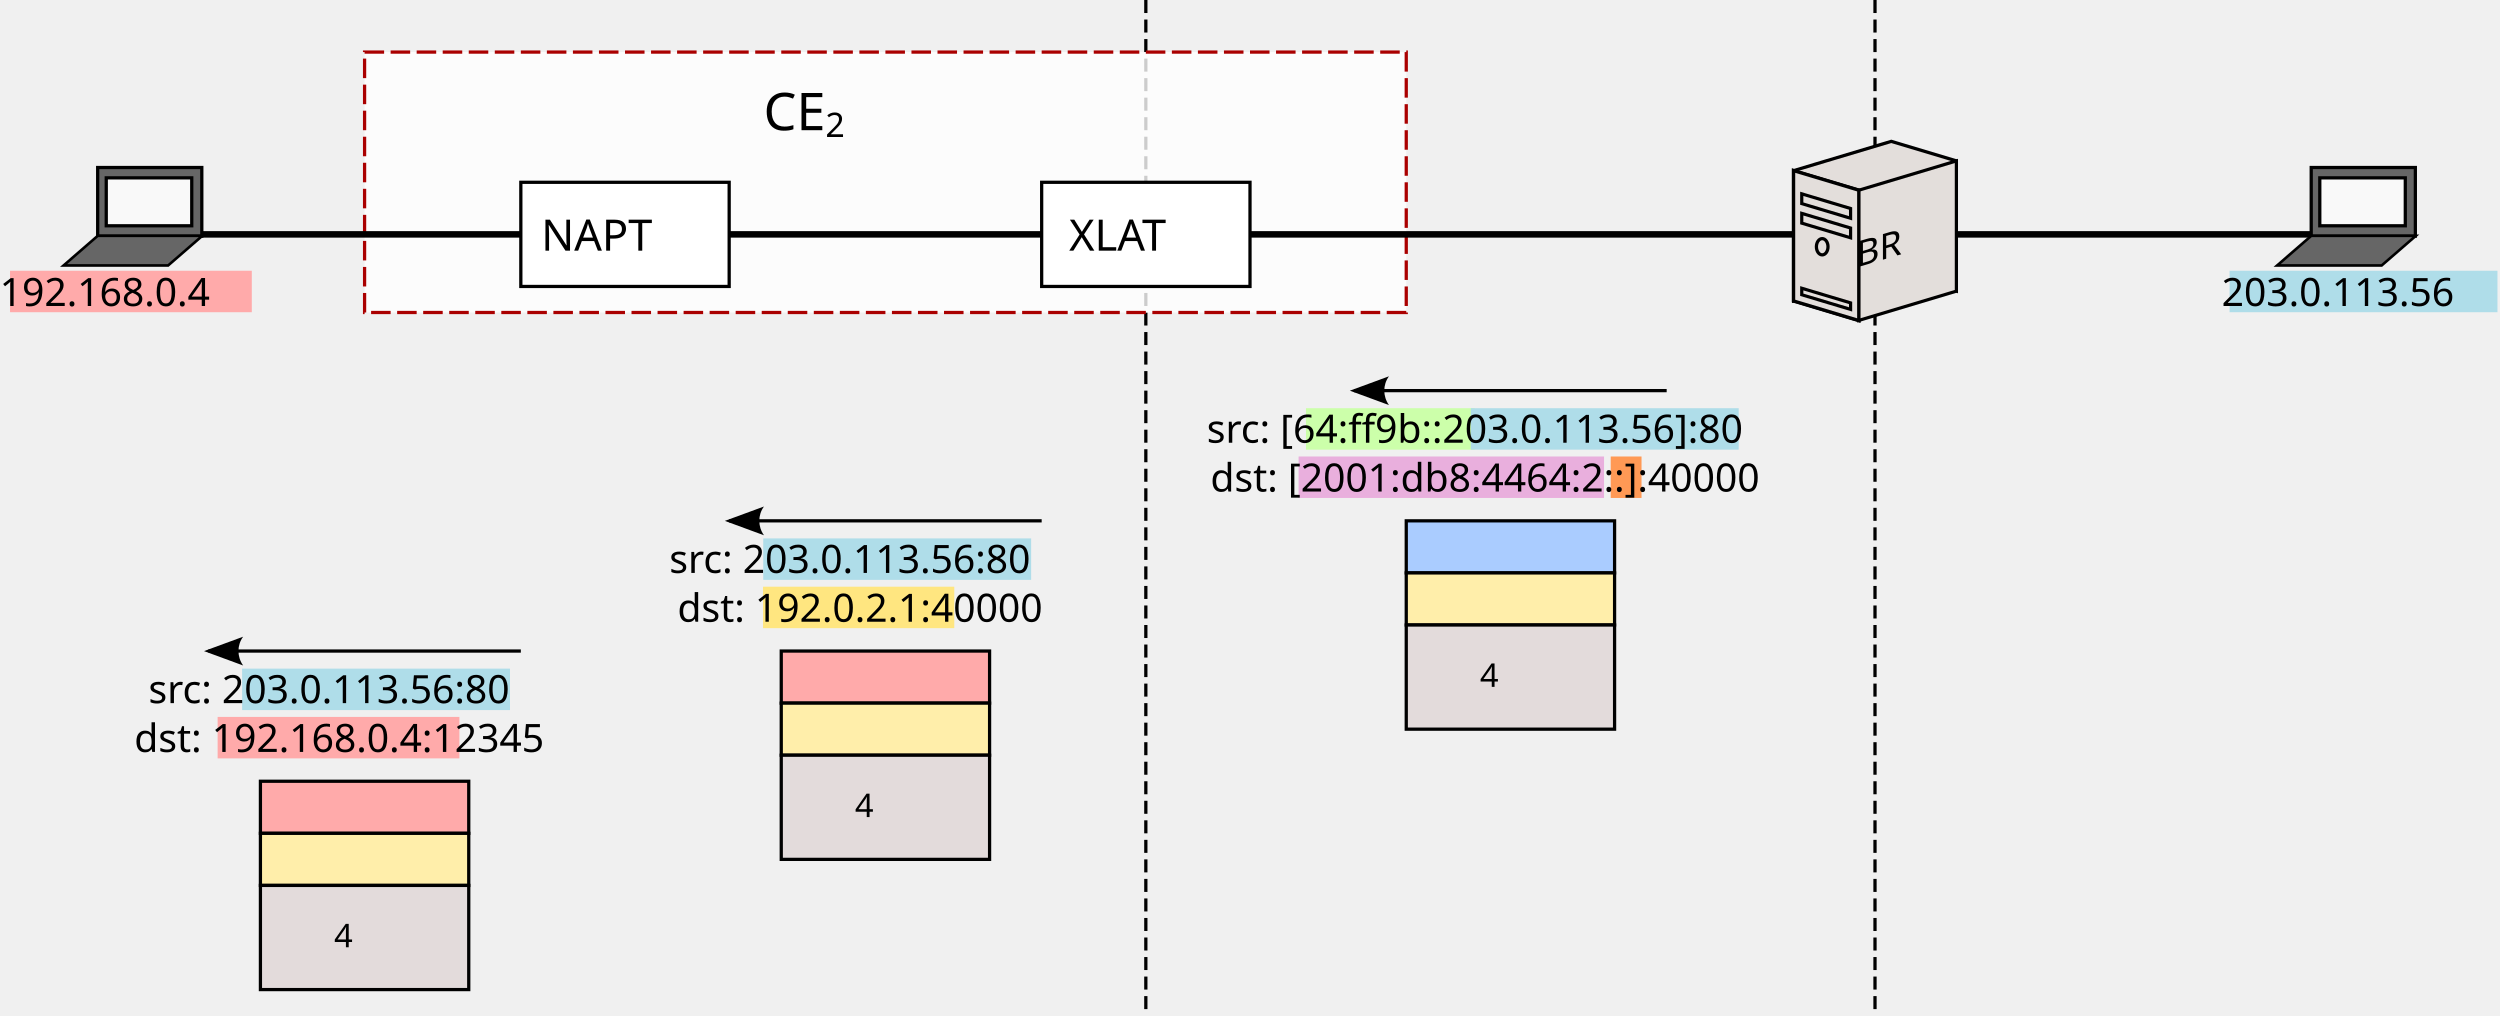
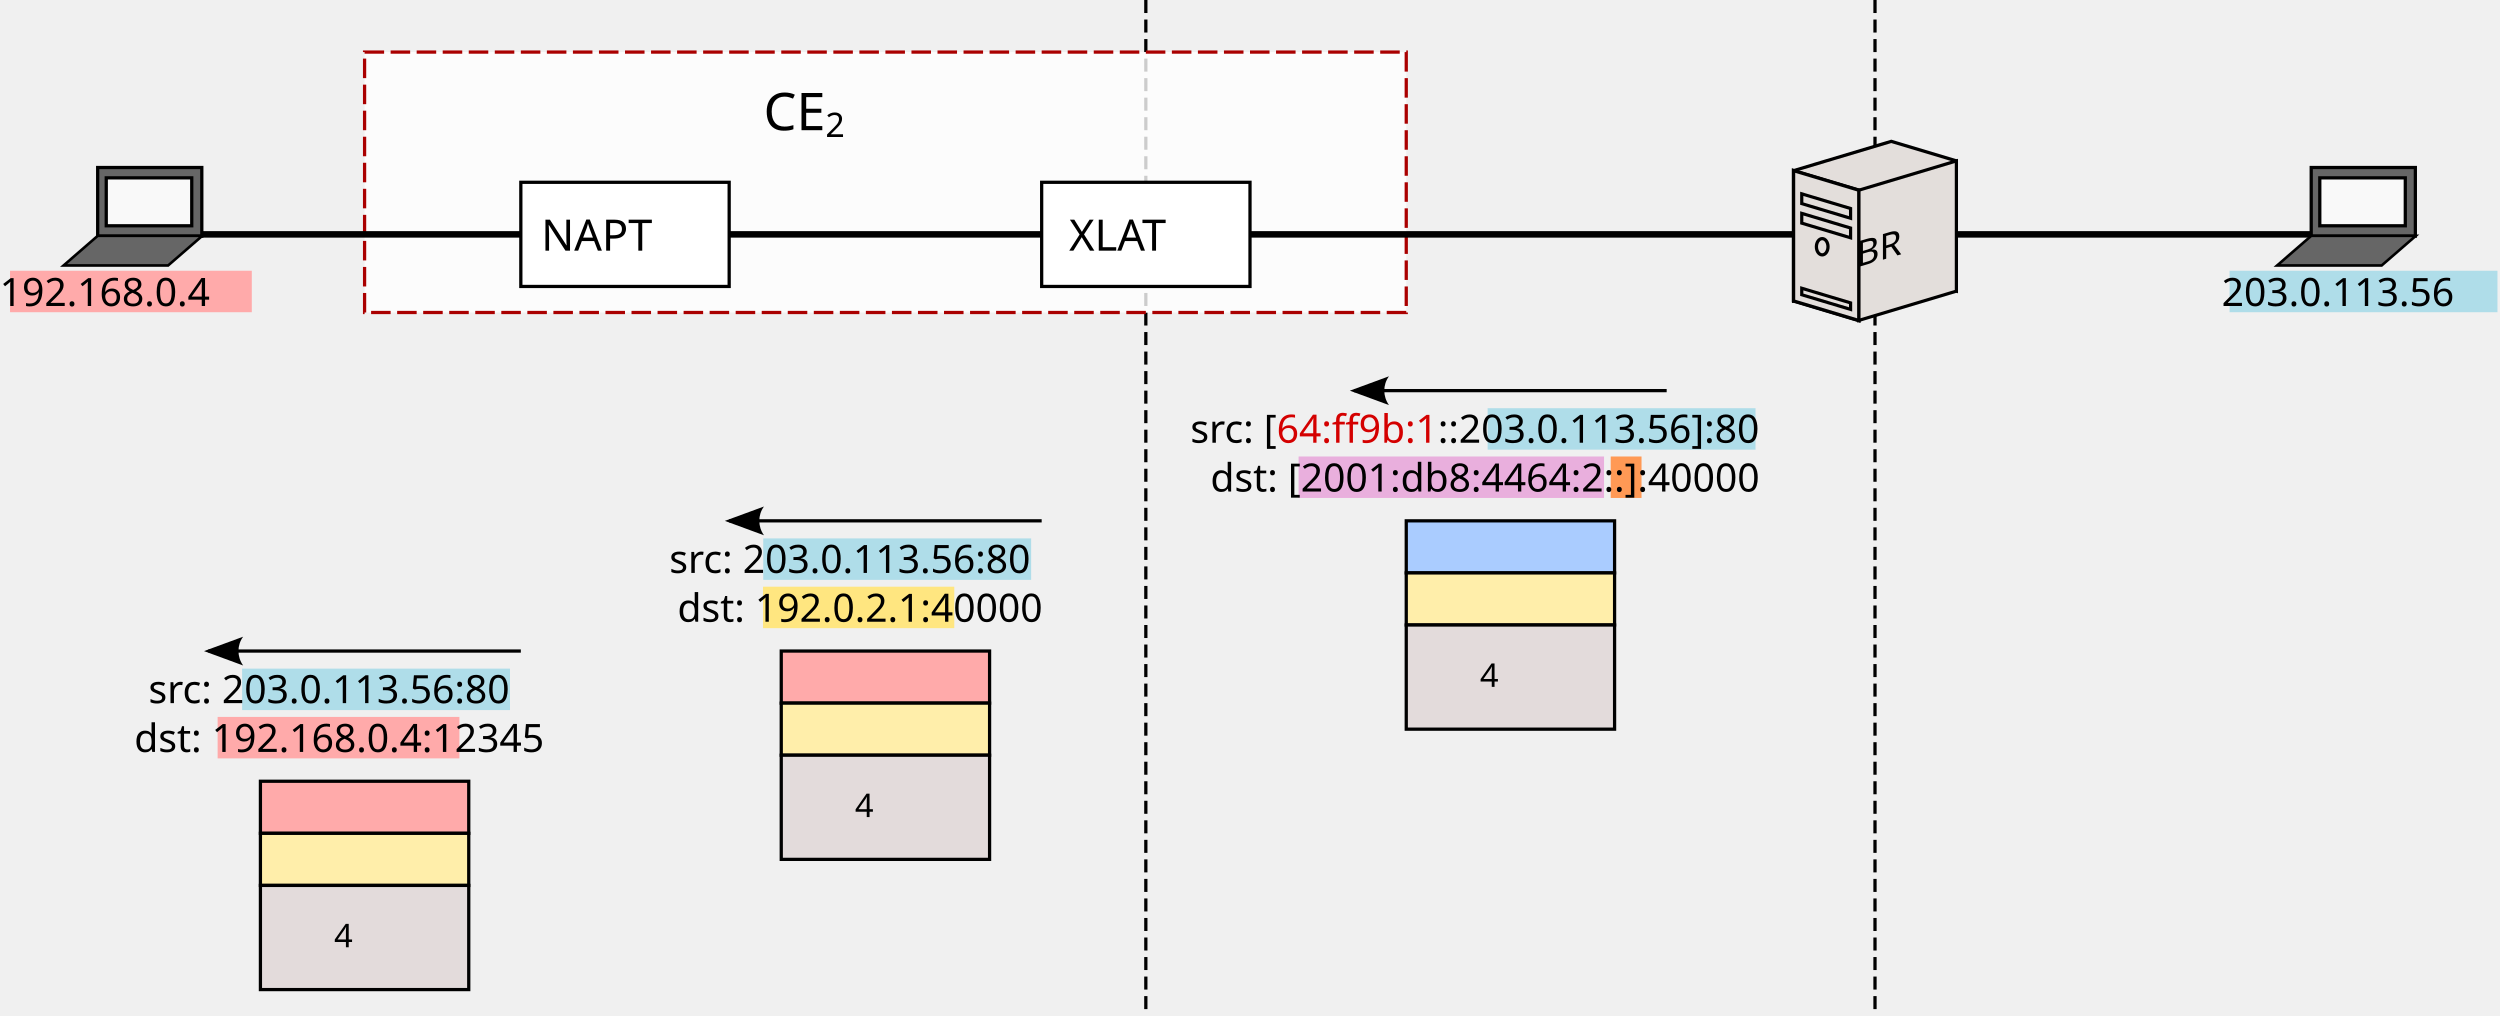
<svg xmlns="http://www.w3.org/2000/svg" xmlns:xlink="http://www.w3.org/1999/xlink" width="768" height="312" id="svg2" version="1.1">
  <defs id="defs4">
    <marker orient="auto" refY="0" refX="0" id="Arrow2Lend" style="overflow:visible">
      <path id="path4784" style="fill-rule:evenodd;stroke-width:0.625;stroke-linejoin:round" d="M 8.719,4.034 -2.207,0.016 8.719,-4.002 c -1.745,2.372 -1.735,5.617 -6e-7,8.035 z" transform="matrix(-1.1,0,0,-1.1,-1.1,0)" />
    </marker>
  </defs>
  <g id="layer1" transform="translate(0,-860.3622)" style="display:inline">
    <rect style="display:inline;fill:#ffaaaa;stroke:none;stroke-dasharray:4, 2" id="rect905" width="74.271" height="12.738" x="3.08" y="943.534" />
    <rect style="display:inline;fill:#afdde9;stroke:none;stroke-dasharray:4, 2" id="rect1010" width="82.298" height="12.738" x="684.923" y="943.534" />
    <path style="fill:none;stroke:#000000;stroke-width:1;stroke-linecap:butt;stroke-linejoin:miter;stroke-miterlimit:4;stroke-dasharray:4, 2;stroke-dashoffset:0;stroke-opacity:1" d="M 576,860.362 V 1172.362" id="path1014" />
    <path style="fill:none;stroke:#000000;stroke-width:1;stroke-linecap:butt;stroke-linejoin:miter;stroke-miterlimit:4;stroke-dasharray:4, 2;stroke-dashoffset:0;stroke-opacity:1" d="M 352,860.362 V 1172.362" id="path3076" />
    <rect style="fill:#ffffff;fill-opacity:0.8;stroke:#aa0000;stroke-width:1;stroke-miterlimit:4;stroke-dasharray:6, 2;stroke-dashoffset:0" id="rect1047" width="320" height="80" x="112" y="876.362" />
    <path style="fill:none;stroke:#000000;stroke-width:2;stroke-linecap:butt;stroke-linejoin:miter;stroke-miterlimit:4;stroke-dasharray:none;stroke-opacity:1" d="M 48,932.362 H 720" id="path3823" />
    <g id="g3141" style="display:inline" transform="matrix(0.7270794,0,0,0.7270794,10.00957,120.8574)">
      <rect style="fill:#666666;stroke:#000000;stroke-width:1.375;stroke-miterlimit:4;stroke-dasharray:none" id="rect3143" width="44" height="29" x="27.5" y="163.5" transform="translate(0,924.3622)" />
      <rect style="fill:#666666;stroke:#000000;stroke-width:1.699;stroke-miterlimit:4;stroke-dasharray:none" id="rect3145" width="44.176" height="19.089" x="1313.716" y="1703.361" transform="matrix(1,0,-0.7551013,0.6556081,0,0)" />
      <rect transform="translate(0,924.3622)" style="fill:#f9f9f9;stroke:#000000;stroke-width:1.375;stroke-miterlimit:4;stroke-dasharray:none" id="rect3147" width="36.125" height="20.25" x="31.125" y="167.875" />
    </g>
    <use x="0" y="0" xlink:href="#g3141" id="use3051" transform="translate(680)" width="512" height="256" />
    <flowRoot xml:space="preserve" id="flowRoot3068" style="font-style:normal;font-weight:normal;line-height:0.01%;font-family:sans-serif;letter-spacing:0px;word-spacing:0px;fill:#000000;fill-opacity:1;stroke:none" transform="translate(0,796.3622)">
      <flowRegion id="flowRegion3070" style="font-family:sans-serif">
        <rect id="rect3072" width="198.741" height="116.942" x="13.33" y="-59.077" />
      </flowRegion>
      <flowPara id="flowPara3074" style="font-size:12px;line-height:1.25;font-family:sans-serif"> </flowPara>
    </flowRoot>
    <g id="g942" transform="translate(246.4277,-14.98989)">
      <path style="display:inline;fill:#e3dedb;stroke:#000000;stroke-width:1;stroke-miterlimit:4;stroke-dasharray:none;stroke-dashoffset:0;stroke-opacity:1" d="m 334.572,918.777 -30,9 v 40 l 30,-9 20,6 v -40 z" id="path3046" />
      <rect style="display:inline;fill:#ffe680;stroke:#000000;stroke-width:1.17;stroke-miterlimit:4;stroke-dasharray:none;stroke-dashoffset:0;stroke-opacity:1" id="rect3048" width="20.881" height="40" x="317.983" y="836.418" transform="matrix(0.9578263,0.2873479,0,1,0,0)" />
      <rect transform="matrix(0.9578263,-0.2873479,0,1,0,0)" y="1031.162" x="338.863" height="40" width="31.321" id="rect3050" style="display:inline;fill:#e3dedb;stroke:#000000;stroke-width:1.022;stroke-miterlimit:4;stroke-dasharray:none;stroke-dashoffset:0;stroke-opacity:1" />
      <rect transform="matrix(0.9578263,0.2873479,0,1,0,0)" y="836.418" x="317.983" height="40" width="20.881" id="rect3052" style="display:inline;fill:#e3dedb;stroke:#000000;stroke-width:1.022;stroke-miterlimit:4;stroke-dasharray:none;stroke-dashoffset:0;stroke-opacity:1" />
      <rect style="display:inline;fill:none;stroke:#000000;stroke-width:1.022;stroke-miterlimit:4;stroke-dasharray:none;stroke-dashoffset:0;stroke-opacity:1" id="rect3054" width="15.66" height="3" x="320.593" y="842.78" transform="matrix(0.9578263,0.2873479,0,1,0,0)" />
      <rect transform="matrix(0.9578263,0.2873479,0,1,0,0)" y="848.78" x="320.593" height="3" width="15.66" id="rect3056" style="display:inline;fill:none;stroke:#000000;stroke-width:1.022;stroke-miterlimit:4;stroke-dasharray:none;stroke-dashoffset:0;stroke-opacity:1" />
      <rect style="display:inline;fill:none;stroke:#000000;stroke-width:1.022;stroke-miterlimit:4;stroke-dasharray:none;stroke-dashoffset:0;stroke-opacity:1" id="rect3058" width="15.66" height="2" x="320.593" y="871.78" transform="matrix(0.9578263,0.2873479,0,1,0,0)" />
      <ellipse style="fill:none;stroke:#000000;stroke-width:1;stroke-miterlimit:4;stroke-dasharray:none;stroke-dashoffset:0;stroke-opacity:1" id="path3060" cx="313.355" cy="951.152" rx="1.783" ry="2.5" />
    </g>
    <text id="text3039-9" y="1111.224" x="585.024" style="font-style:normal;font-weight:normal;line-height:0%;font-family:sans-serif;text-align:center;letter-spacing:0px;word-spacing:0px;text-anchor:middle;display:inline;fill:#000000;fill-opacity:1;stroke:none" xml:space="preserve" transform="skewY(-16.47662)">
      <tspan y="1111.224" x="585.024" id="tspan3041-0" style="font-size:11px;line-height:1.25;font-family:sans-serif;text-align:center;text-anchor:middle">BR</tspan>
    </text>
    <rect style="fill:#ffffff;fill-opacity:1;stroke:#000000;stroke-width:1;stroke-miterlimit:4;stroke-dasharray:none" id="rect983" width="64" height="32" x="160" y="916.362" />
    <text xml:space="preserve" style="font-size:13.333px;line-height:1.25;font-family:sans-serif;text-align:center;text-anchor:middle" x="192" y="937.362" id="text991">
      <tspan id="tspan989" x="192" y="937.362">NAPT</tspan>
    </text>
    <rect style="fill:#ffffff;fill-opacity:1;stroke:#000000;stroke-width:1;stroke-miterlimit:4;stroke-dasharray:none" id="rect993" width="64" height="32" x="320" y="916.362" />
    <text xml:space="preserve" style="font-size:13.333px;line-height:1.25;font-family:sans-serif;text-align:center;text-anchor:middle" x="352" y="937.362" id="text997">
      <tspan id="tspan995" x="352" y="937.362">XLAT</tspan>
    </text>
    <text xml:space="preserve" style="font-size:16px;line-height:1.25;font-family:sans-serif;text-align:center;text-anchor:middle" x="272" y="900.362" id="text1051">
      <tspan id="tspan1049" x="272" y="900.362">CE<tspan style="font-size:65%;baseline-shift:sub" id="tspan888">2</tspan>
      </tspan>
    </text>
    <text xml:space="preserve" style="font-style:normal;font-weight:normal;line-height:0%;font-family:sans-serif;text-align:center;letter-spacing:0px;word-spacing:0px;text-anchor:middle;display:inline;fill:#000000;fill-opacity:1;stroke:none" x="40" y="954.362" id="text4233-3">
      <tspan x="40" y="954.362" id="tspan3075-7" style="font-size:12px;line-height:1.25;font-family:sans-serif">192.168.0.4</tspan>
    </text>
    <text xml:space="preserve" style="font-style:normal;font-weight:normal;line-height:0%;font-family:sans-serif;text-align:center;letter-spacing:0px;word-spacing:0px;text-anchor:middle;display:inline;fill:#000000;fill-opacity:1;stroke:none" x="726" y="954.362" id="text4233-3-5">
      <tspan x="726" y="954.362" id="tspan3075-7-3" style="font-size:12px;line-height:1.25;font-family:sans-serif">203.0.113.56</tspan>
    </text>
  </g>
  <g id="layer6" style="display:inline">
-     <rect style="display:inline;fill:#ccffaa;stroke:none;stroke-dasharray:4, 2" id="rect1810" width="51.865" height="12.738" x="401.199" y="125.399" />
-     <use x="0" y="0" xlink:href="#rect1010" id="use1812" transform="translate(-233.0978,-818.1354)" width="100%" height="100%" style="display:inline" />
+     <use x="0" y="0" xlink:href="#rect1010" id="use1812" transform="translate(-227.9233,-818.1354)" width="100%" height="100%" style="display:inline" />
    <rect style="display:inline;fill:#e9afdd;stroke:none;stroke-dasharray:4, 2" id="rect1814" width="93.838" height="12.738" x="398.927" y="140.238" />
    <rect style="display:inline;fill:#ff9955;stroke:none;stroke-dasharray:4, 2" id="rect1816" width="9.468" height="12.738" x="494.81" y="140.238" />
    <use x="0" y="0" xlink:href="#path947" id="use955" transform="translate(352,-80)" width="100%" height="100%" style="display:inline" />
    <text xml:space="preserve" style="font-style:normal;font-weight:normal;line-height:0%;font-family:sans-serif;text-align:center;letter-spacing:0px;word-spacing:0px;text-anchor:middle;display:inline;fill:#000000;fill-opacity:1;stroke:none" x="464" y="136" id="text1824">
-       <tspan x="464" y="136" id="tspan1820" style="font-size:12px;line-height:1.25;font-family:sans-serif">src: [64:ff9b::203.0.113.56]:80</tspan>
+       <tspan x="464" y="136" id="tspan1820" style="font-size:12px;line-height:1.25;font-family:sans-serif">src: [<tspan style="fill:#d40000;fill-opacity:1" id="tspan915">64:ff9b:1</tspan>::203.0.113.56]:80</tspan>
      <tspan x="464" y="151" id="tspan1822" style="font-size:12px;line-height:1.25;font-family:sans-serif">dst: [2001:db8:4464:2::]:40000</tspan>
    </text>
    <g id="use1274" transform="translate(32,-668.3622)" style="display:inline">
      <rect style="fill:#aaccff;fill-opacity:1;stroke:#000000;stroke-width:1;stroke-linecap:square;stroke-miterlimit:4;stroke-dasharray:none" id="rect4896" width="64" height="16" x="400" y="828.362" />
      <rect style="fill:#ffeeaa;fill-opacity:1;stroke:#000000;stroke-width:1;stroke-linecap:square;stroke-miterlimit:4;stroke-dasharray:none" id="rect4898" width="64" height="16" x="400" y="844.362" />
      <rect style="fill:#e3dbdb;fill-opacity:1;stroke:#000000;stroke-width:1;stroke-linecap:square;stroke-miterlimit:4;stroke-dasharray:none" id="rect4900" width="64" height="32" x="400" y="860.362" />
    </g>
    <text xml:space="preserve" style="font-size:10px;line-height:1.25;font-family:sans-serif;text-align:center;letter-spacing:0px;text-anchor:middle" x="464" y="211" id="text911">
      <tspan id="tspan909" x="464" y="211">4</tspan>
    </text>
  </g>
  <g id="layer7" style="display:inline">
    <use x="0" y="0" xlink:href="#rect1010" id="use1776" transform="translate(-610.55,-738.1354)" width="100%" height="100%" style="display:inline" />
    <use x="0" y="0" xlink:href="#rect905" id="use1778" transform="translate(63.77794,-723.2964)" width="100%" height="100%" style="display:inline" />
    <use x="0" y="0" xlink:href="#rect1010" id="use1796" transform="translate(-450.4542,-778.1354)" width="100%" height="100%" style="display:inline" />
    <rect style="display:inline;fill:#ffe680;stroke:none;stroke-dasharray:4, 2" id="rect1798" width="58.756" height="12.738" x="234.398" y="180.238" />
    <path style="display:inline;fill:none;stroke:#000000;stroke-width:1;stroke-linecap:butt;stroke-linejoin:miter;stroke-miterlimit:4;stroke-dasharray:none;stroke-opacity:1;marker-end:url(#Arrow2Lend)" d="M 160,200 H 64" id="path947" />
    <use x="0" y="0" xlink:href="#path947" id="use953" transform="translate(160,-40)" width="100%" height="100%" style="display:inline" />
    <text xml:space="preserve" style="font-style:normal;font-weight:normal;line-height:0%;font-family:sans-serif;text-align:center;letter-spacing:0px;word-spacing:0px;text-anchor:middle;display:inline;fill:#000000;fill-opacity:1;stroke:none" x="112" y="216" id="text1794">
      <tspan x="112" y="216" id="tspan1790" style="font-size:12px;line-height:1.25;font-family:sans-serif">src: 203.0.113.56:80</tspan>
      <tspan x="112" y="231" id="tspan1792" style="font-size:12px;line-height:1.25;font-family:sans-serif">dst: 192.168.0.4:12345</tspan>
    </text>
    <text xml:space="preserve" style="font-style:normal;font-weight:normal;line-height:0%;font-family:sans-serif;text-align:center;letter-spacing:0px;word-spacing:0px;text-anchor:middle;display:inline;fill:#000000;fill-opacity:1;stroke:none" x="272" y="176" id="text1804">
      <tspan x="272" y="176" id="tspan1800" style="font-size:12px;line-height:1.25;font-family:sans-serif">src: 203.0.113.56:80</tspan>
      <tspan x="272" y="191" id="tspan1802" style="font-size:12px;line-height:1.25;font-family:sans-serif">dst: 192.0.2.1:40000</tspan>
    </text>
    <g id="use1286" transform="translate(-92,-540.3622)" style="display:inline">
      <rect style="fill:#ffaaaa;fill-opacity:1;stroke:#000000;stroke-width:1;stroke-linecap:square;stroke-miterlimit:4;stroke-dasharray:none" id="rect4912" width="64" height="16" x="172" y="780.362" />
      <rect style="fill:#ffeeaa;fill-opacity:1;stroke:#000000;stroke-width:1;stroke-linecap:square;stroke-miterlimit:4;stroke-dasharray:none" id="rect4914" width="64" height="16" x="172" y="796.362" />
      <rect style="fill:#e3dbdb;fill-opacity:1;stroke:#000000;stroke-width:1;stroke-linecap:square;stroke-miterlimit:4;stroke-dasharray:none" id="rect4916" width="64" height="32" x="172" y="812.362" />
    </g>
    <use x="0" y="0" xlink:href="#use1286" id="use912" transform="translate(160,-40)" width="100%" height="100%" />
    <text xml:space="preserve" style="font-size:10px;line-height:1.25;font-family:sans-serif;text-align:center;letter-spacing:0px;text-anchor:middle;display:inline" x="272" y="251" id="text915">
      <tspan id="tspan913" x="272" y="251">4</tspan>
    </text>
    <text xml:space="preserve" style="font-size:10px;line-height:1.25;font-family:sans-serif;text-align:center;letter-spacing:0px;text-anchor:middle;display:inline" x="112" y="291" id="text921">
      <tspan id="tspan919" x="112" y="291">4</tspan>
    </text>
  </g>
</svg>
